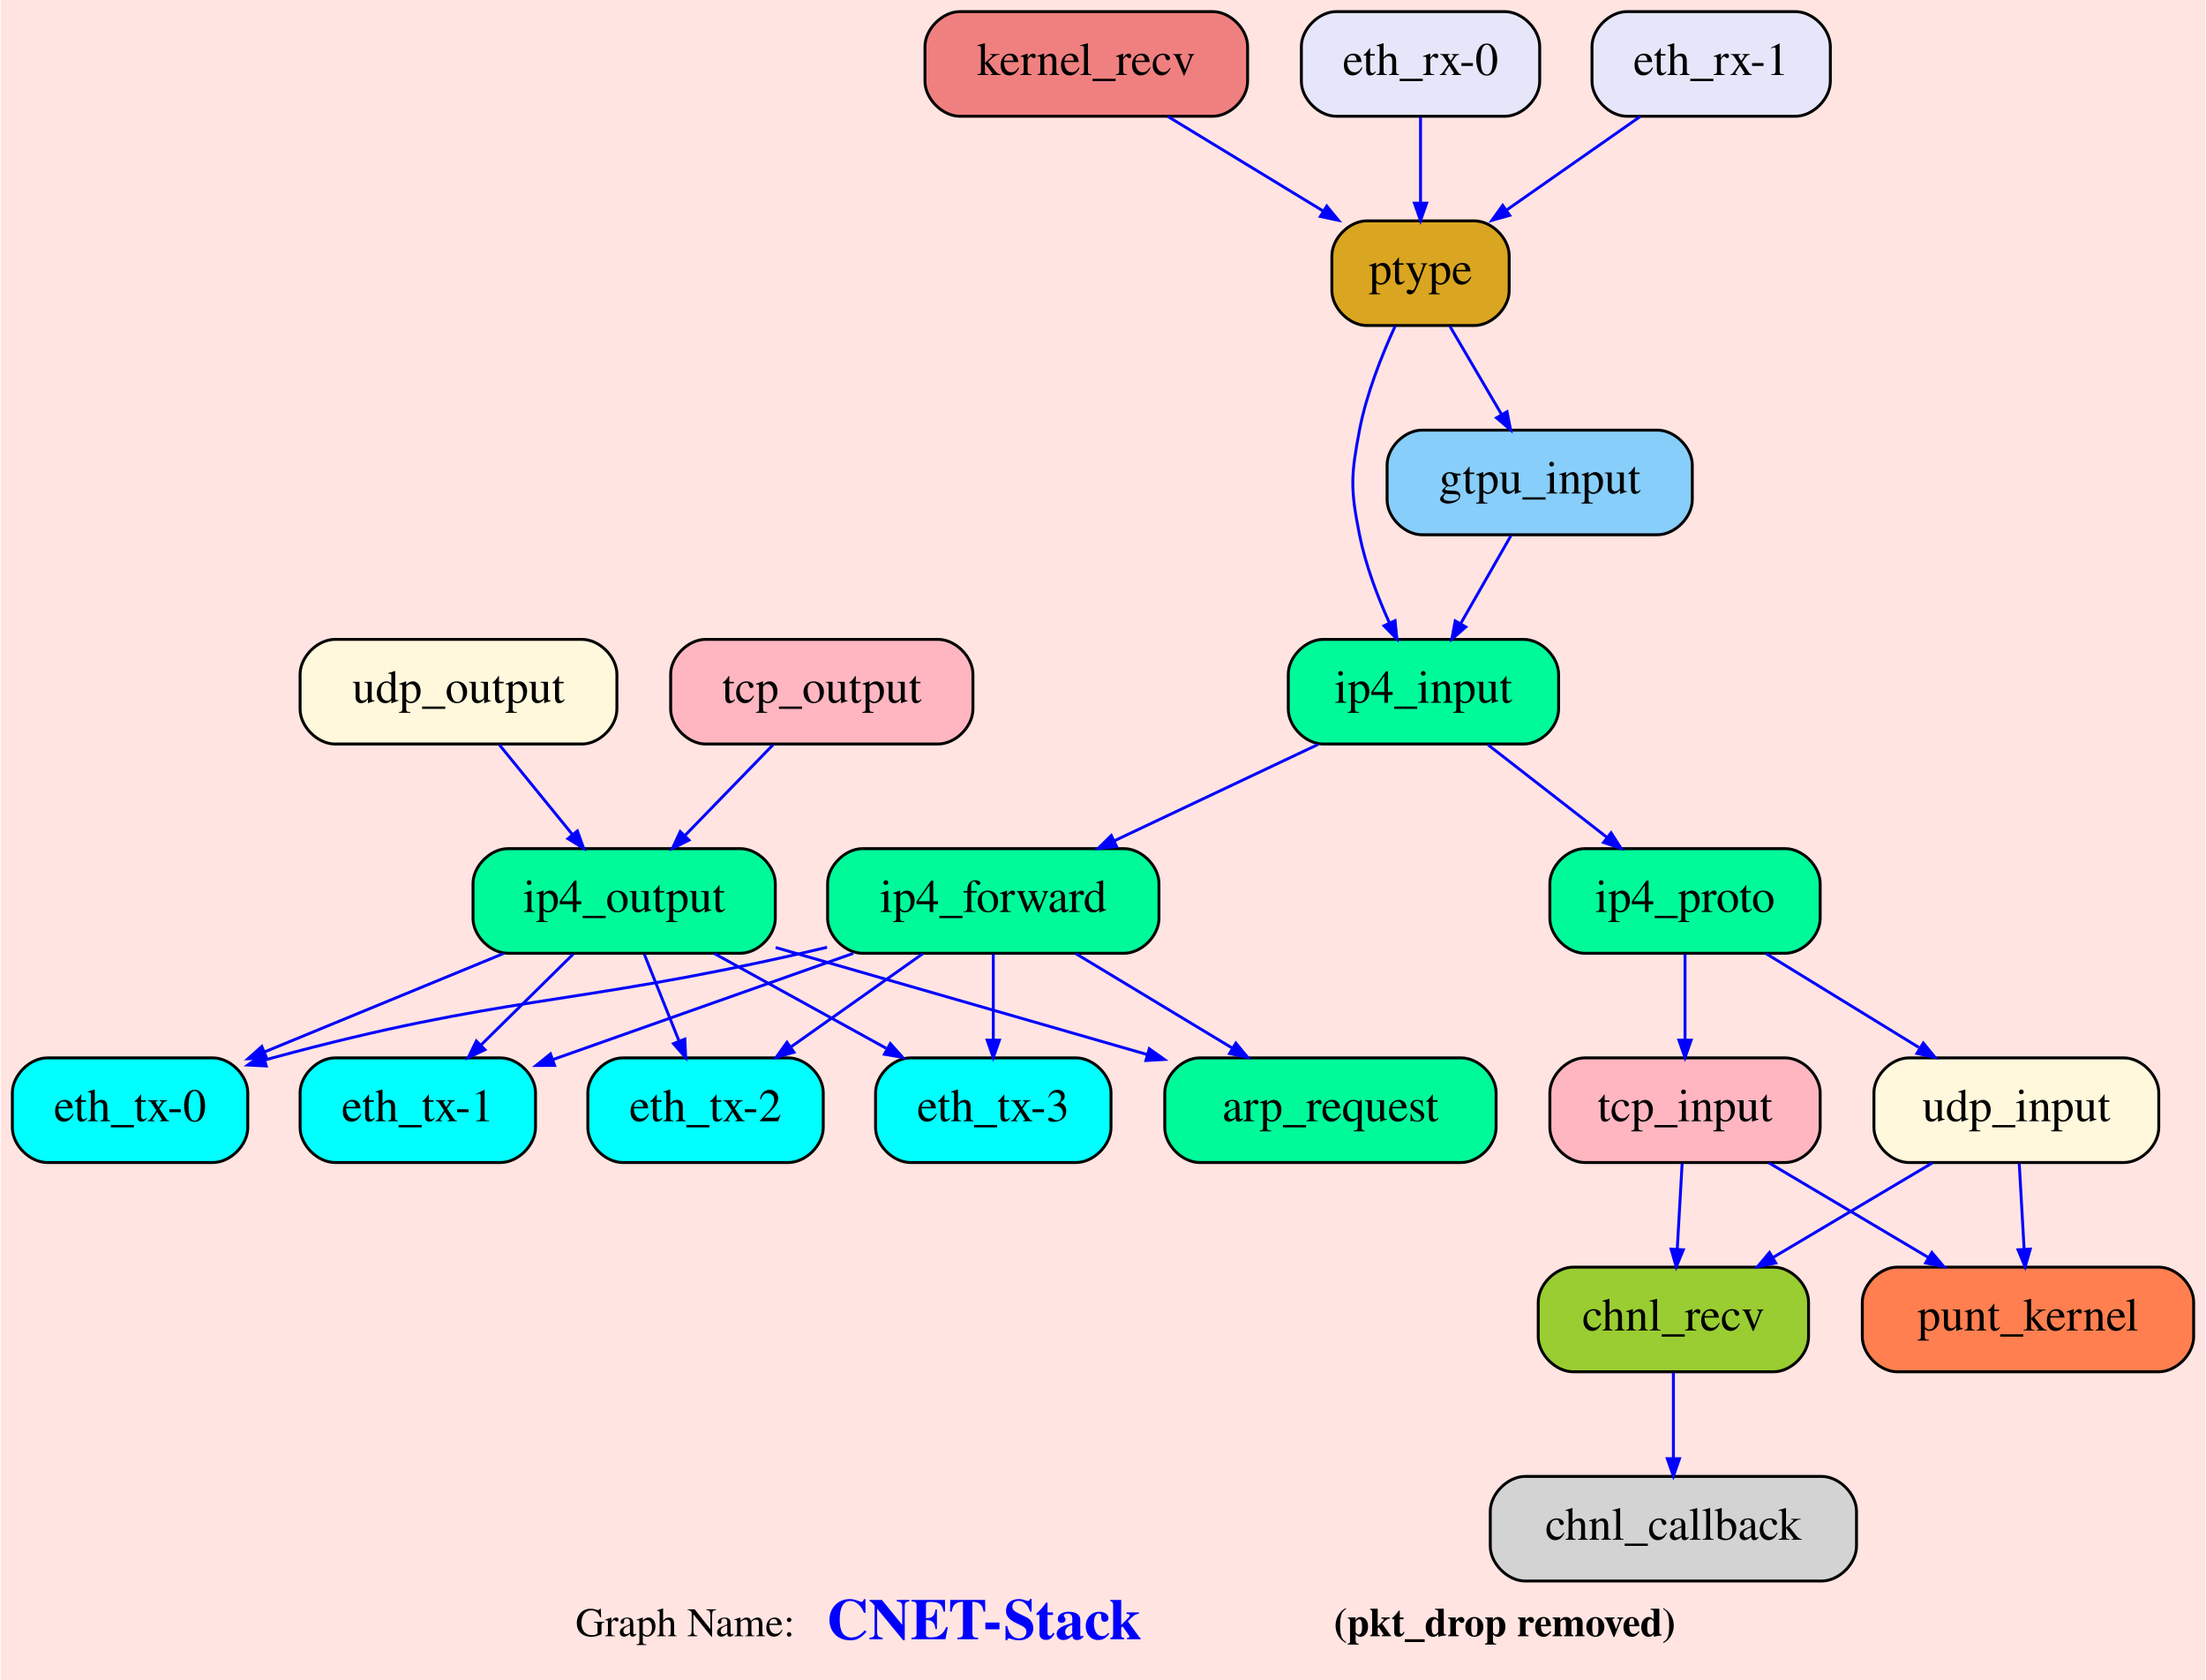
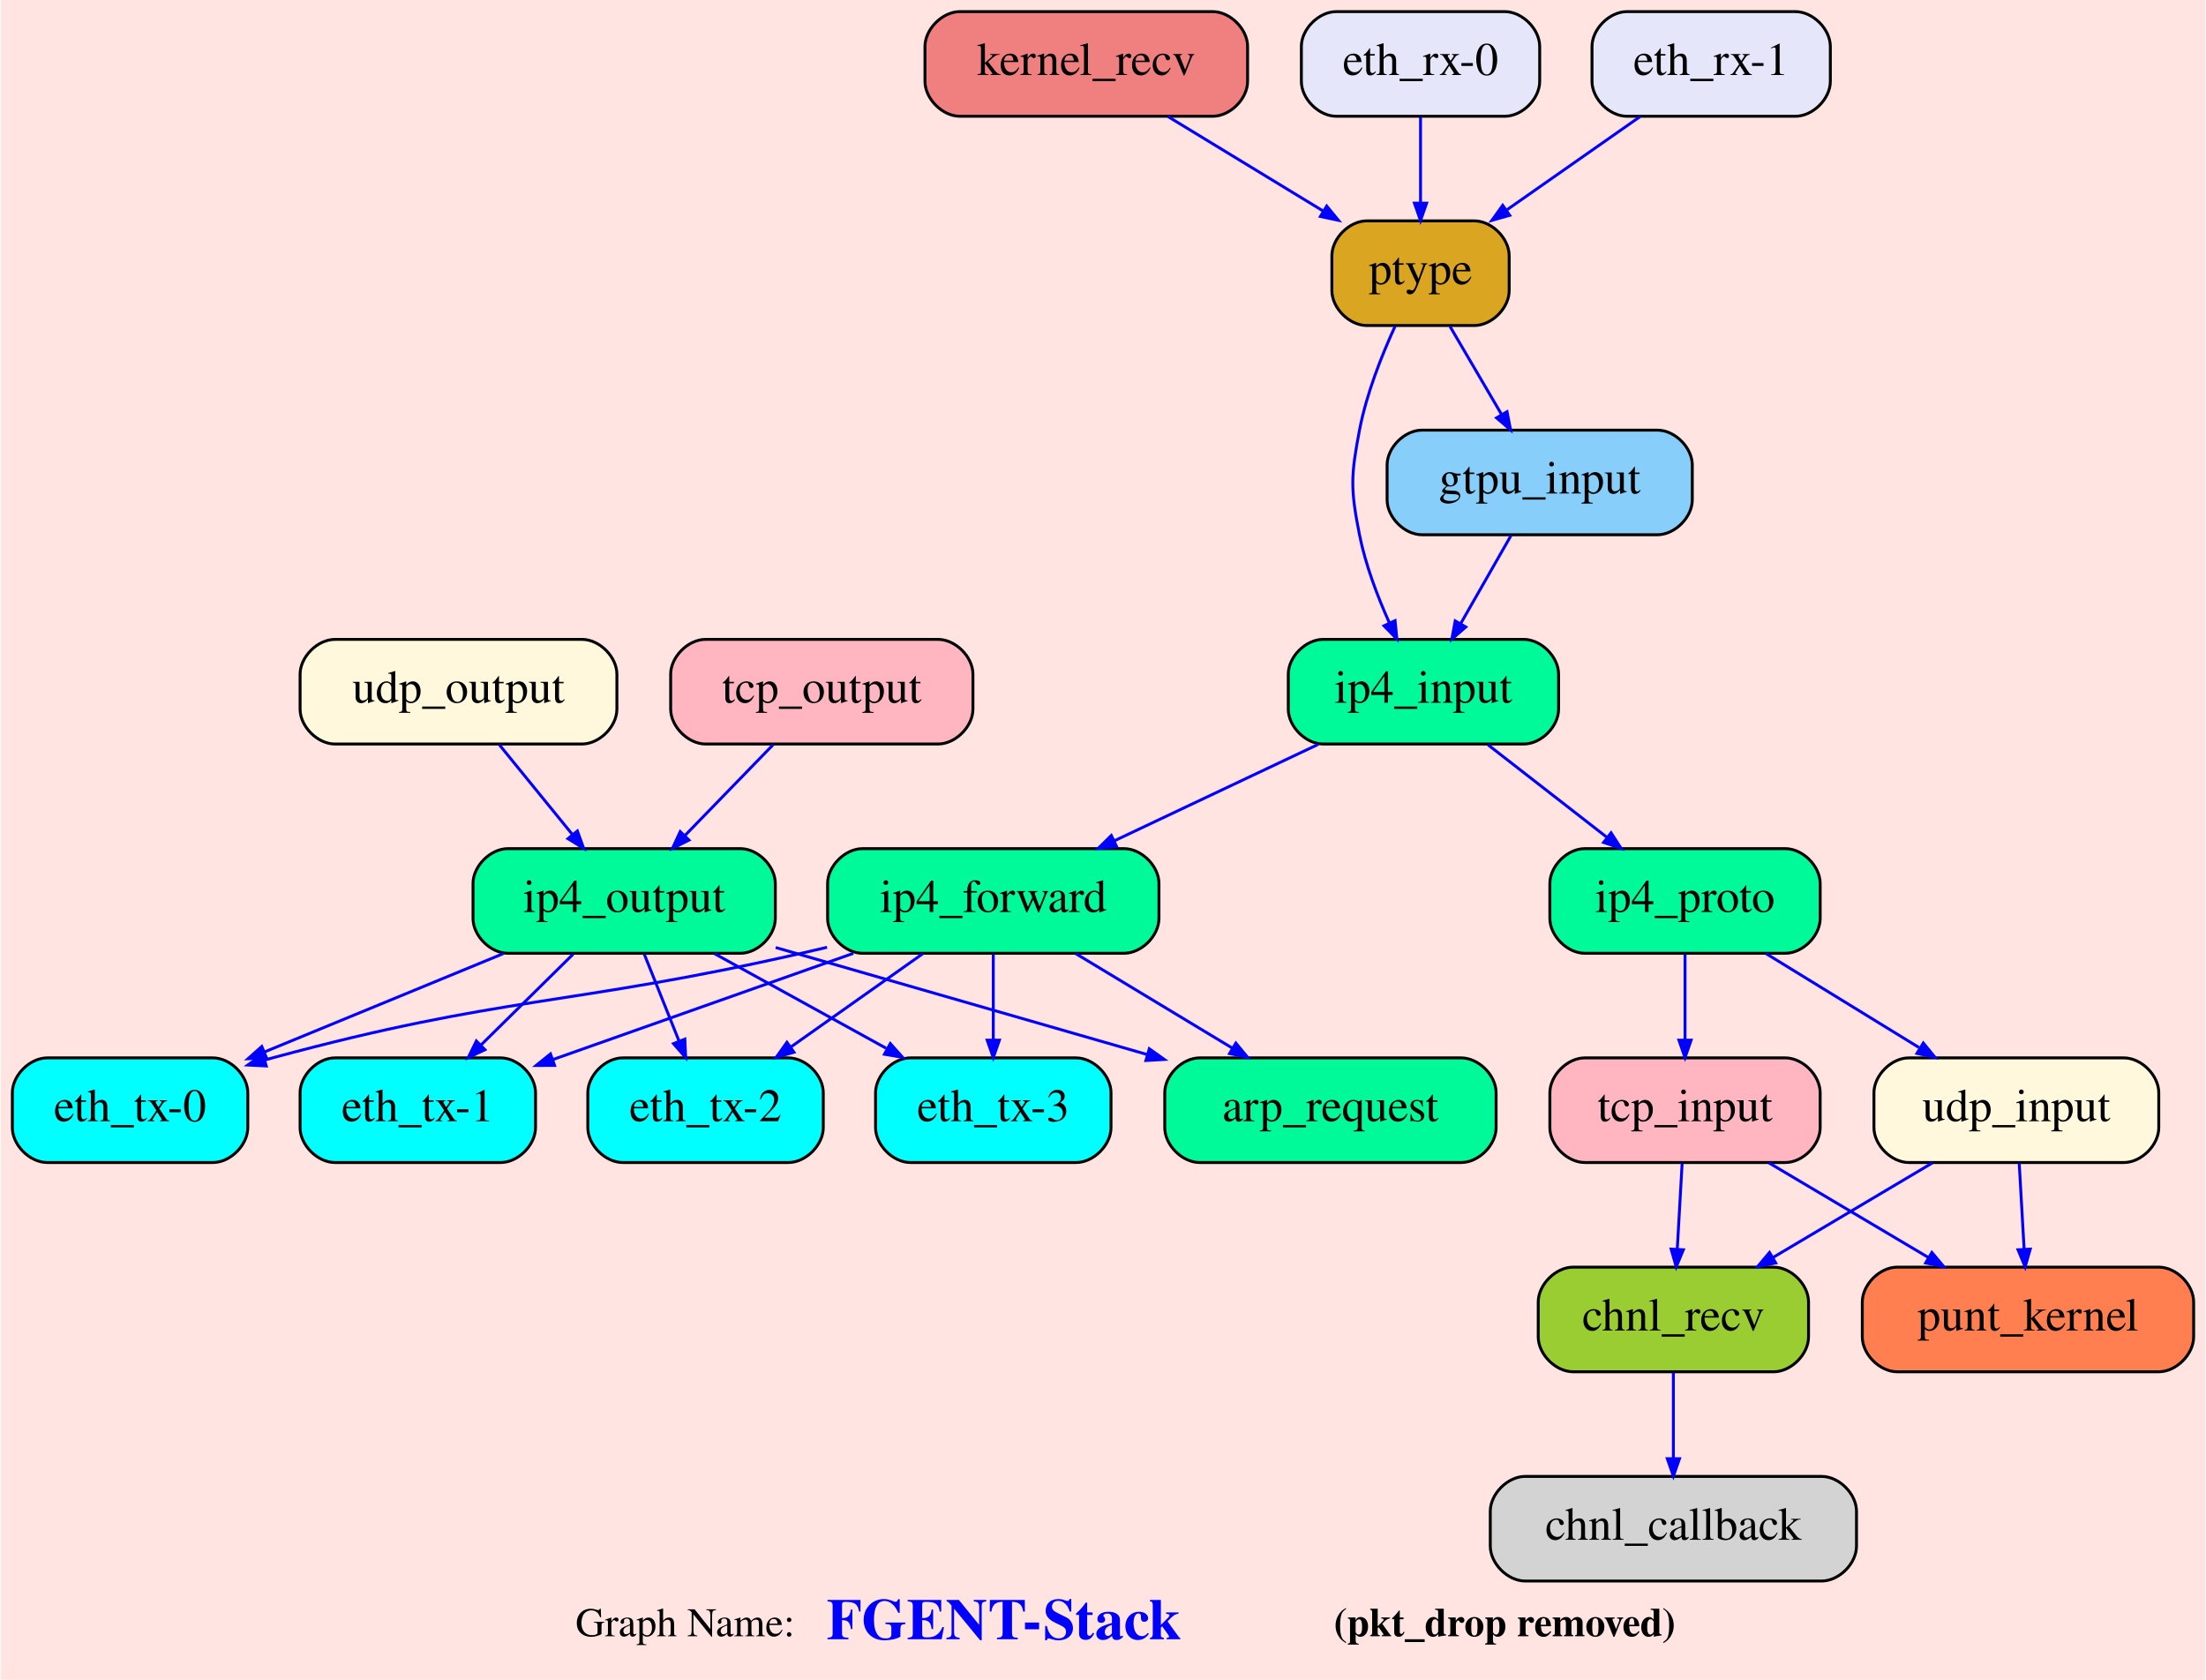
<svg xmlns="http://www.w3.org/2000/svg" width="759pt" height="578pt" viewBox="0.00 0.00 758.50 578.00" version="1.1" id="svg353">
  <defs id="defs357" />
  <g id="graph0" class="graph" transform="scale(1 1) rotate(0) translate(4 574)">
    <polygon fill="mistyrose" stroke="transparent" points="-4,4 -4,-574 754.5,-574 754.5,4 -4,4" id="polygon4" />
    <text text-anchor="start" x="193.75" y="-11" font-family="Times,serif" font-size="14.00" id="text6">Graph Name: </text>
    <text text-anchor="start" x="293.75" y="-11" font-family="Times,serif" font-size="20.00" fill="blue" id="text8" />
-     <text text-anchor="start" x="280.149" y="-9.979" font-family="Times, serif" font-weight="bold" font-size="20px" fill="#0000ff" id="text10">CNET-Stack</text>
+     <text text-anchor="start" x="280.149" y="-9.979" font-family="Times, serif" font-weight="bold" font-size="20px" fill="#0000ff" id="text10">FGENT-Stack</text>
    <text text-anchor="start" x="373.75" y="-11" font-family="Times,serif" font-size="14.00" id="text12">      </text>
    <text text-anchor="start" x="401.75" y="-11" font-family="Times, serif" font-weight="bold" font-size="14px" id="text14" style="white-space:pre;inline-size:127.849" transform="matrix(0.9849184,0,0,1,58.94437,0)" xml:space="preserve">
      <tspan x="401.75" y="-11" id="tspan29598">(pkt_drop removed)</tspan>
    </text>
    <g id="node1" class="node">
      <path fill="mediumspringgreen" stroke="black" d="M520,-354C520,-354 451,-354 451,-354 445,-354 439,-348 439,-342 439,-342 439,-330 439,-330 439,-324 445,-318 451,-318 451,-318 520,-318 520,-318 526,-318 532,-324 532,-330 532,-330 532,-342 532,-342 532,-348 526,-354 520,-354" id="path18" />
      <text text-anchor="middle" x="485.5" y="-332.2" font-family="Times,serif" font-size="16.00" id="text20">ip4_input</text>
    </g>
    <g id="node2" class="node">
      <path fill="mediumspringgreen" stroke="black" d="M382.5,-282C382.5,-282 292.5,-282 292.5,-282 286.5,-282 280.5,-276 280.5,-270 280.5,-270 280.5,-258 280.5,-258 280.5,-252 286.5,-246 292.5,-246 292.5,-246 382.5,-246 382.5,-246 388.5,-246 394.5,-252 394.5,-258 394.5,-258 394.5,-270 394.5,-270 394.5,-276 388.5,-282 382.5,-282" id="path25" />
      <text text-anchor="middle" x="337.5" y="-260.2" font-family="Times,serif" font-size="16.00" id="text27">ip4_forward</text>
    </g>
    <g id="edge1" class="edge">
      <path fill="none" stroke="blue" d="M449.3,-317.88C428.07,-307.84 401.18,-295.12 379.09,-284.67" id="path32" />
      <polygon fill="blue" stroke="blue" points="379.91,-282.74 373.59,-282.07 378.11,-286.53 379.91,-282.74" id="polygon34" />
    </g>
    <g id="node3" class="node">
      <path fill="mediumspringgreen" stroke="black" d="M610,-282C610,-282 541,-282 541,-282 535,-282 529,-276 529,-270 529,-270 529,-258 529,-258 529,-252 535,-246 541,-246 541,-246 610,-246 610,-246 616,-246 622,-252 622,-258 622,-258 622,-270 622,-270 622,-276 616,-282 610,-282" id="path39" />
      <text text-anchor="middle" x="575.5" y="-260.2" font-family="Times,serif" font-size="16.00" id="text41">ip4_proto</text>
    </g>
    <g id="edge2" class="edge">
      <path fill="none" stroke="blue" d="M507.75,-317.7C520.06,-308.12 535.46,-296.14 548.47,-286.02" id="path46" />
      <polygon fill="blue" stroke="blue" points="550.06,-287.45 553.51,-282.1 547.48,-284.13 550.06,-287.45" id="polygon48" />
    </g>
    <g id="node5" class="node">
      <path fill="mediumspringgreen" stroke="black" d="M498.5,-210C498.5,-210 408.5,-210 408.5,-210 402.5,-210 396.5,-204 396.5,-198 396.5,-198 396.5,-186 396.5,-186 396.5,-180 402.5,-174 408.5,-174 408.5,-174 498.5,-174 498.5,-174 504.5,-174 510.5,-180 510.5,-186 510.5,-186 510.5,-198 510.5,-198 510.5,-204 504.5,-210 498.5,-210" id="path53" />
      <text text-anchor="middle" x="453.5" y="-188.2" font-family="Times,serif" font-size="16.00" id="text55">arp_request</text>
    </g>
    <g id="edge8" class="edge">
      <path fill="none" stroke="blue" d="M365.88,-245.88C382.17,-236.05 402.72,-223.64 419.82,-213.32" id="path60" />
      <polygon fill="blue" stroke="blue" points="420.96,-215.09 425.01,-210.19 418.79,-211.49 420.96,-215.09" id="polygon62" />
    </g>
    <g id="node6" class="node">
      <path fill="cyan" stroke="black" d="M69,-210C69,-210 12,-210 12,-210 6,-210 0,-204 0,-198 0,-198 0,-186 0,-186 0,-180 6,-174 12,-174 12,-174 69,-174 69,-174 75,-174 81,-180 81,-186 81,-186 81,-198 81,-198 81,-204 75,-210 69,-210" id="path67" />
      <text text-anchor="middle" x="40.5" y="-188.2" font-family="Times,serif" font-size="16.00" id="text69">eth_tx-0</text>
    </g>
    <g id="edge9" class="edge">
      <path fill="none" stroke="blue" d="M280.31,-248.06C277.33,-247.35 274.38,-246.66 271.5,-246 191.1,-227.71 169.09,-231.57 89.5,-210 88.63,-209.76 87.75,-209.52 86.87,-209.27" id="path74" />
      <polygon fill="blue" stroke="blue" points="87.36,-207.22 81.01,-207.54 86.17,-211.25 87.36,-207.22" id="polygon76" />
    </g>
    <g id="node7" class="node">
      <path fill="cyan" stroke="black" d="M168,-210C168,-210 111,-210 111,-210 105,-210 99,-204 99,-198 99,-198 99,-186 99,-186 99,-180 105,-174 111,-174 111,-174 168,-174 168,-174 174,-174 180,-180 180,-186 180,-186 180,-198 180,-198 180,-204 174,-210 168,-210" id="path81" />
      <text text-anchor="middle" x="139.5" y="-188.2" font-family="Times,serif" font-size="16.00" id="text83">eth_tx-1</text>
    </g>
    <g id="edge10" class="edge">
      <path fill="none" stroke="blue" d="M289.32,-245.97C257.85,-234.84 216.99,-220.39 185.89,-209.4" id="path88" />
      <polygon fill="blue" stroke="blue" points="186.55,-207.41 180.2,-207.39 185.15,-211.37 186.55,-207.41" id="polygon90" />
    </g>
    <g id="node8" class="node">
      <path fill="cyan" stroke="black" d="M267,-210C267,-210 210,-210 210,-210 204,-210 198,-204 198,-198 198,-198 198,-186 198,-186 198,-180 204,-174 210,-174 210,-174 267,-174 267,-174 273,-174 279,-180 279,-186 279,-186 279,-198 279,-198 279,-204 273,-210 267,-210" id="path95" />
      <text text-anchor="middle" x="238.5" y="-188.2" font-family="Times,serif" font-size="16.00" id="text97">eth_tx-2</text>
    </g>
    <g id="edge11" class="edge">
      <path fill="none" stroke="blue" d="M313.28,-245.88C299.62,-236.22 282.44,-224.07 268,-213.86" id="path102" />
      <polygon fill="blue" stroke="blue" points="268.92,-211.94 262.81,-210.19 266.5,-215.37 268.92,-211.94" id="polygon104" />
    </g>
    <g id="node9" class="node">
      <path fill="cyan" stroke="black" d="M366,-210C366,-210 309,-210 309,-210 303,-210 297,-204 297,-198 297,-198 297,-186 297,-186 297,-180 303,-174 309,-174 309,-174 366,-174 366,-174 372,-174 378,-180 378,-186 378,-186 378,-198 378,-198 378,-204 372,-210 366,-210" id="path109" />
      <text text-anchor="middle" x="337.5" y="-188.2" font-family="Times,serif" font-size="16.00" id="text111">eth_tx-3</text>
    </g>
    <g id="edge12" class="edge">
      <path fill="none" stroke="blue" d="M337.5,-245.7C337.5,-236.8 337.5,-225.82 337.5,-216.2" id="path116" />
      <polygon fill="blue" stroke="blue" points="339.6,-216.1 337.5,-210.1 335.4,-216.1 339.6,-216.1" id="polygon118" />
    </g>
    <g id="node10" class="node">
      <path fill="cornsilk" stroke="black" d="M726.5,-210C726.5,-210 652.5,-210 652.5,-210 646.5,-210 640.5,-204 640.5,-198 640.5,-198 640.5,-186 640.5,-186 640.5,-180 646.5,-174 652.5,-174 652.5,-174 726.5,-174 726.5,-174 732.5,-174 738.5,-180 738.5,-186 738.5,-186 738.5,-198 738.5,-198 738.5,-204 732.5,-210 726.5,-210" id="path123" />
      <text text-anchor="middle" x="689.5" y="-188.2" font-family="Times,serif" font-size="16.00" id="text125">udp_input</text>
    </g>
    <g id="edge13" class="edge">
      <path fill="none" stroke="blue" d="M603.39,-245.88C619.26,-236.13 639.25,-223.86 655.97,-213.59" id="path130" />
      <polygon fill="blue" stroke="blue" points="657.49,-215.12 661.51,-210.19 655.29,-211.54 657.49,-215.12" id="polygon132" />
    </g>
    <g id="node11" class="node">
      <path fill="lightpink" stroke="black" d="M610,-210C610,-210 541,-210 541,-210 535,-210 529,-204 529,-198 529,-198 529,-186 529,-186 529,-180 535,-174 541,-174 541,-174 610,-174 610,-174 616,-174 622,-180 622,-186 622,-186 622,-198 622,-198 622,-204 616,-210 610,-210" id="path137" />
      <text text-anchor="middle" x="575.5" y="-188.2" font-family="Times,serif" font-size="16.00" id="text139">tcp_input</text>
    </g>
    <g id="edge14" class="edge">
      <path fill="none" stroke="blue" d="M575.5,-245.7C575.5,-236.8 575.5,-225.82 575.5,-216.2" id="path144" />
      <polygon fill="blue" stroke="blue" points="577.6,-216.1 575.5,-210.1 573.4,-216.1 577.6,-216.1" id="polygon146" />
    </g>
    <g id="node4" class="node">
      <path fill="mediumspringgreen" stroke="black" d="M250.5,-282C250.5,-282 170.5,-282 170.5,-282 164.5,-282 158.5,-276 158.5,-270 158.5,-270 158.5,-258 158.5,-258 158.5,-252 164.5,-246 170.5,-246 170.5,-246 250.5,-246 250.5,-246 256.5,-246 262.5,-252 262.5,-258 262.5,-258 262.5,-270 262.5,-270 262.5,-276 256.5,-282 250.5,-282" id="path151" />
      <text text-anchor="middle" x="210.5" y="-260.2" font-family="Times,serif" font-size="16.00" id="text153">ip4_output</text>
    </g>
    <g id="edge3" class="edge">
      <path fill="none" stroke="blue" d="M262.63,-247.98C300.11,-237.19 350.84,-222.57 390.58,-211.12" id="path158" />
      <polygon fill="blue" stroke="blue" points="391.18,-213.14 396.36,-209.46 390.01,-209.1 391.18,-213.14" id="polygon160" />
    </g>
    <g id="edge4" class="edge">
      <path fill="none" stroke="blue" d="M168.91,-245.88C144.06,-235.64 112.43,-222.62 86.78,-212.06" id="path165" />
      <polygon fill="blue" stroke="blue" points="87.42,-210.05 81.07,-209.71 85.82,-213.93 87.42,-210.05" id="polygon167" />
    </g>
    <g id="edge5" class="edge">
      <path fill="none" stroke="blue" d="M192.95,-245.7C183.41,-236.29 171.51,-224.56 161.37,-214.56" id="path172" />
      <polygon fill="blue" stroke="blue" points="162.6,-212.82 156.85,-210.1 159.65,-215.81 162.6,-212.82" id="polygon174" />
    </g>
    <g id="edge6" class="edge">
      <path fill="none" stroke="blue" d="M217.42,-245.7C221.02,-236.71 225.45,-225.61 229.33,-215.92" id="path179" />
      <polygon fill="blue" stroke="blue" points="231.38,-216.46 231.66,-210.1 227.48,-214.9 231.38,-216.46" id="polygon181" />
    </g>
    <g id="edge7" class="edge">
      <path fill="none" stroke="blue" d="M241.57,-245.88C259.4,-236.05 281.9,-223.64 300.63,-213.32" id="path186" />
      <polygon fill="blue" stroke="blue" points="302.07,-214.93 306.31,-210.19 300.04,-211.25 302.07,-214.93" id="polygon188" />
    </g>
    <g id="node12" class="node">
      <path fill="yellowgreen" stroke="black" d="M606,-138C606,-138 537,-138 537,-138 531,-138 525,-132 525,-126 525,-126 525,-114 525,-114 525,-108 531,-102 537,-102 537,-102 606,-102 606,-102 612,-102 618,-108 618,-114 618,-114 618,-126 618,-126 618,-132 612,-138 606,-138" id="path193" />
      <text text-anchor="middle" x="571.5" y="-116.2" font-family="Times,serif" font-size="16.00" id="text195">chnl_recv</text>
    </g>
    <g id="edge15" class="edge">
      <path fill="none" stroke="blue" d="M660.63,-173.88C644.06,-164.05 623.16,-151.64 605.76,-141.32" id="path200" />
      <polygon fill="blue" stroke="blue" points="606.71,-139.44 600.48,-138.19 604.57,-143.06 606.71,-139.44" id="polygon202" />
    </g>
    <g id="node13" class="node">
      <path fill="coral" stroke="black" d="M738.5,-138C738.5,-138 648.5,-138 648.5,-138 642.5,-138 636.5,-132 636.5,-126 636.5,-126 636.5,-114 636.5,-114 636.5,-108 642.5,-102 648.5,-102 648.5,-102 738.5,-102 738.5,-102 744.5,-102 750.5,-108 750.5,-114 750.5,-114 750.5,-126 750.5,-126 750.5,-132 744.5,-138 738.5,-138" id="path207" />
      <text text-anchor="middle" x="693.5" y="-116.2" font-family="Times,serif" font-size="16.00" id="text209">punt_kernel</text>
    </g>
    <g id="edge16" class="edge">
      <path fill="none" stroke="blue" d="M690.49,-173.7C691,-164.8 691.62,-153.82 692.17,-144.2" id="path214" />
      <polygon fill="blue" stroke="blue" points="694.28,-144.21 692.52,-138.1 690.08,-143.97 694.28,-144.21" id="polygon216" />
    </g>
    <g id="edge18" class="edge">
      <path fill="none" stroke="blue" d="M574.51,-173.7C574,-164.8 573.38,-153.82 572.83,-144.2" id="path221" />
      <polygon fill="blue" stroke="blue" points="574.92,-143.97 572.48,-138.1 570.72,-144.21 574.92,-143.97" id="polygon223" />
    </g>
    <g id="edge19" class="edge">
      <path fill="none" stroke="blue" d="M604.37,-173.88C620.94,-164.05 641.84,-151.64 659.24,-141.32" id="path228" />
      <polygon fill="blue" stroke="blue" points="660.43,-143.06 664.52,-138.19 658.29,-139.44 660.43,-143.06" id="polygon230" />
    </g>
    <g id="node16" class="node">
      <path fill="lightgrey" stroke="black" d="M622.5,-66C622.5,-66 520.5,-66 520.5,-66 514.5,-66 508.5,-60 508.5,-54 508.5,-54 508.5,-42 508.5,-42 508.5,-36 514.5,-30 520.5,-30 520.5,-30 622.5,-30 622.5,-30 628.5,-30 634.5,-36 634.5,-42 634.5,-42 634.5,-54 634.5,-54 634.5,-60 628.5,-66 622.5,-66" id="path235" />
      <text text-anchor="middle" x="571.5" y="-44.2" font-family="Times,serif" font-size="16.00" id="text237">chnl_callback</text>
    </g>
    <g id="edge21" class="edge">
      <path fill="none" stroke="blue" d="M571.5,-101.7C571.5,-92.8 571.5,-81.82 571.5,-72.2" id="path242" />
      <polygon fill="blue" stroke="blue" points="573.6,-72.1 571.5,-66.1 569.4,-72.1 573.6,-72.1" id="polygon244" />
    </g>
    <g id="node14" class="node">
      <path fill="cornsilk" stroke="black" d="M196,-354C196,-354 111,-354 111,-354 105,-354 99,-348 99,-342 99,-342 99,-330 99,-330 99,-324 105,-318 111,-318 111,-318 196,-318 196,-318 202,-318 208,-324 208,-330 208,-330 208,-342 208,-342 208,-348 202,-354 196,-354" id="path249" />
      <text text-anchor="middle" x="153.5" y="-332.2" font-family="Times,serif" font-size="16.00" id="text251">udp_output</text>
    </g>
    <g id="edge17" class="edge">
      <path fill="none" stroke="blue" d="M167.59,-317.7C175.18,-308.37 184.63,-296.77 192.72,-286.83" id="path256" />
      <polygon fill="blue" stroke="blue" points="194.41,-288.08 196.57,-282.1 191.16,-285.43 194.41,-288.08" id="polygon258" />
    </g>
    <g id="node15" class="node">
      <path fill="lightpink" stroke="black" d="M318.5,-354C318.5,-354 238.5,-354 238.5,-354 232.5,-354 226.5,-348 226.5,-342 226.5,-342 226.5,-330 226.5,-330 226.5,-324 232.5,-318 238.5,-318 238.5,-318 318.5,-318 318.5,-318 324.5,-318 330.5,-324 330.5,-330 330.5,-330 330.5,-342 330.5,-342 330.5,-348 324.5,-354 318.5,-354" id="path263" />
      <text text-anchor="middle" x="278.5" y="-332.2" font-family="Times,serif" font-size="16.00" id="text265">tcp_output</text>
    </g>
    <g id="edge20" class="edge">
      <path fill="none" stroke="blue" d="M261.69,-317.7C252.55,-308.29 241.16,-296.56 231.45,-286.56" id="path270" />
      <polygon fill="blue" stroke="blue" points="232.8,-284.94 227.12,-282.1 229.79,-287.87 232.8,-284.94" id="polygon272" />
    </g>
    <g id="node17" class="node">
      <path fill="lightcoral" stroke="black" d="M413,-570C413,-570 326,-570 326,-570 320,-570 314,-564 314,-558 314,-558 314,-546 314,-546 314,-540 320,-534 326,-534 326,-534 413,-534 413,-534 419,-534 425,-540 425,-546 425,-546 425,-558 425,-558 425,-564 419,-570 413,-570" id="path277" />
      <text text-anchor="middle" x="369.5" y="-548.2" font-family="Times,serif" font-size="16.00" id="text279">kernel_recv</text>
    </g>
    <g id="node18" class="node">
      <path fill="goldenrod" stroke="black" d="M503,-498C503,-498 466,-498 466,-498 460,-498 454,-492 454,-486 454,-486 454,-474 454,-474 454,-468 460,-462 466,-462 466,-462 503,-462 503,-462 509,-462 515,-468 515,-474 515,-474 515,-486 515,-486 515,-492 509,-498 503,-498" id="path284" />
      <text text-anchor="middle" x="484.5" y="-476.2" font-family="Times,serif" font-size="16.00" id="text286">ptype</text>
    </g>
    <g id="edge22" class="edge">
      <path fill="none" stroke="blue" d="M397.63,-533.88C413.78,-524.05 434.16,-511.64 451.12,-501.32" id="path291" />
      <polygon fill="blue" stroke="blue" points="452.23,-503.1 456.26,-498.19 450.04,-499.52 452.23,-503.1" id="polygon293" />
    </g>
    <g id="edge25" class="edge">
      <path fill="none" stroke="blue" d="M475.78,-461.83C471.13,-451.69 465.88,-438.44 463.5,-426 460.5,-410.28 460.37,-405.69 463.5,-390 465.56,-379.64 469.69,-368.78 473.82,-359.6" id="path298" />
      <polygon fill="blue" stroke="blue" points="475.74,-360.45 476.37,-354.12 471.93,-358.67 475.74,-360.45" id="polygon300" />
    </g>
    <g id="node21" class="node">
      <path fill="lightskyblue" stroke="black" d="M566,-426C566,-426 485,-426 485,-426 479,-426 473,-420 473,-414 473,-414 473,-402 473,-402 473,-396 479,-390 485,-390 485,-390 566,-390 566,-390 572,-390 578,-396 578,-402 578,-402 578,-414 578,-414 578,-420 572,-426 566,-426" id="path305" />
      <text text-anchor="middle" x="525.5" y="-404.2" font-family="Times,serif" font-size="16.00" id="text307">gtpu_input</text>
    </g>
    <g id="edge26" class="edge">
      <path fill="none" stroke="blue" d="M494.63,-461.7C500,-452.54 506.64,-441.19 512.39,-431.38" id="path312" />
      <polygon fill="blue" stroke="blue" points="514.26,-432.34 515.48,-426.1 510.64,-430.22 514.26,-432.34" id="polygon314" />
    </g>
    <g id="node19" class="node">
      <path fill="lavender" stroke="black" d="M513.5,-570C513.5,-570 455.5,-570 455.5,-570 449.5,-570 443.5,-564 443.5,-558 443.5,-558 443.5,-546 443.5,-546 443.5,-540 449.5,-534 455.5,-534 455.5,-534 513.5,-534 513.5,-534 519.5,-534 525.5,-540 525.5,-546 525.5,-546 525.5,-558 525.5,-558 525.5,-564 519.5,-570 513.5,-570" id="path319" />
      <text text-anchor="middle" x="484.5" y="-548.2" font-family="Times,serif" font-size="16.00" id="text321">eth_rx-0</text>
    </g>
    <g id="edge23" class="edge">
      <path fill="none" stroke="blue" d="M484.5,-533.7C484.5,-524.8 484.5,-513.82 484.5,-504.2" id="path326" />
      <polygon fill="blue" stroke="blue" points="486.6,-504.1 484.5,-498.1 482.4,-504.1 486.6,-504.1" id="polygon328" />
    </g>
    <g id="node20" class="node">
      <path fill="lavender" stroke="black" d="M613.5,-570C613.5,-570 555.5,-570 555.5,-570 549.5,-570 543.5,-564 543.5,-558 543.5,-558 543.5,-546 543.5,-546 543.5,-540 549.5,-534 555.5,-534 555.5,-534 613.5,-534 613.5,-534 619.5,-534 625.5,-540 625.5,-546 625.5,-546 625.5,-558 625.5,-558 625.5,-564 619.5,-570 613.5,-570" id="path333" />
      <text text-anchor="middle" x="584.5" y="-548.2" font-family="Times,serif" font-size="16.00" id="text335">eth_rx-1</text>
    </g>
    <g id="edge24" class="edge">
      <path fill="none" stroke="blue" d="M560.04,-533.88C546.24,-524.22 528.89,-512.07 514.3,-501.86" id="path340" />
      <polygon fill="blue" stroke="blue" points="515.18,-499.91 509.06,-498.19 512.77,-503.35 515.18,-499.91" id="polygon342" />
    </g>
    <g id="edge27" class="edge">
      <path fill="none" stroke="blue" d="M515.61,-389.7C510.38,-380.54 503.9,-369.19 498.29,-359.38" id="path347" />
      <polygon fill="blue" stroke="blue" points="500.07,-358.27 495.27,-354.1 496.43,-360.36 500.07,-358.27" id="polygon349" />
    </g>
  </g>
</svg>
